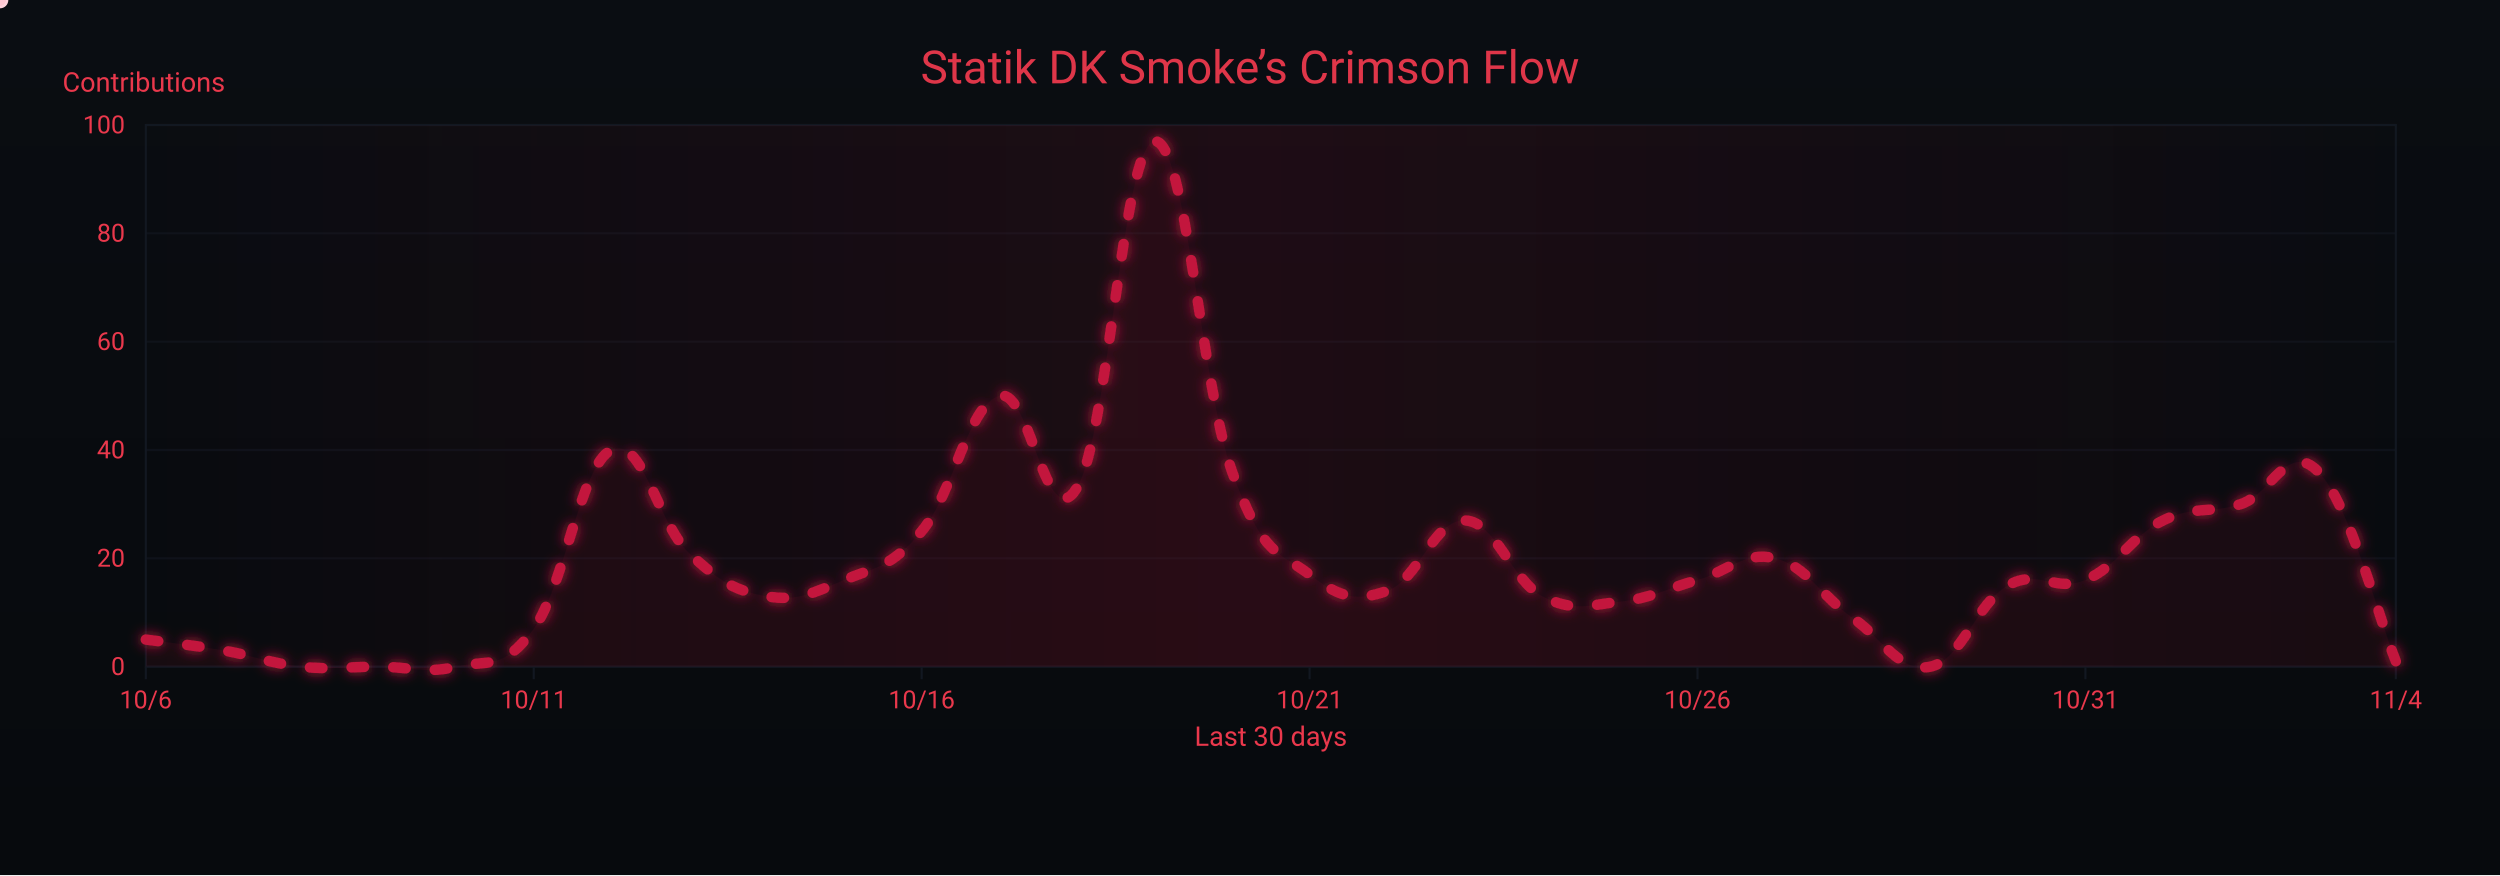
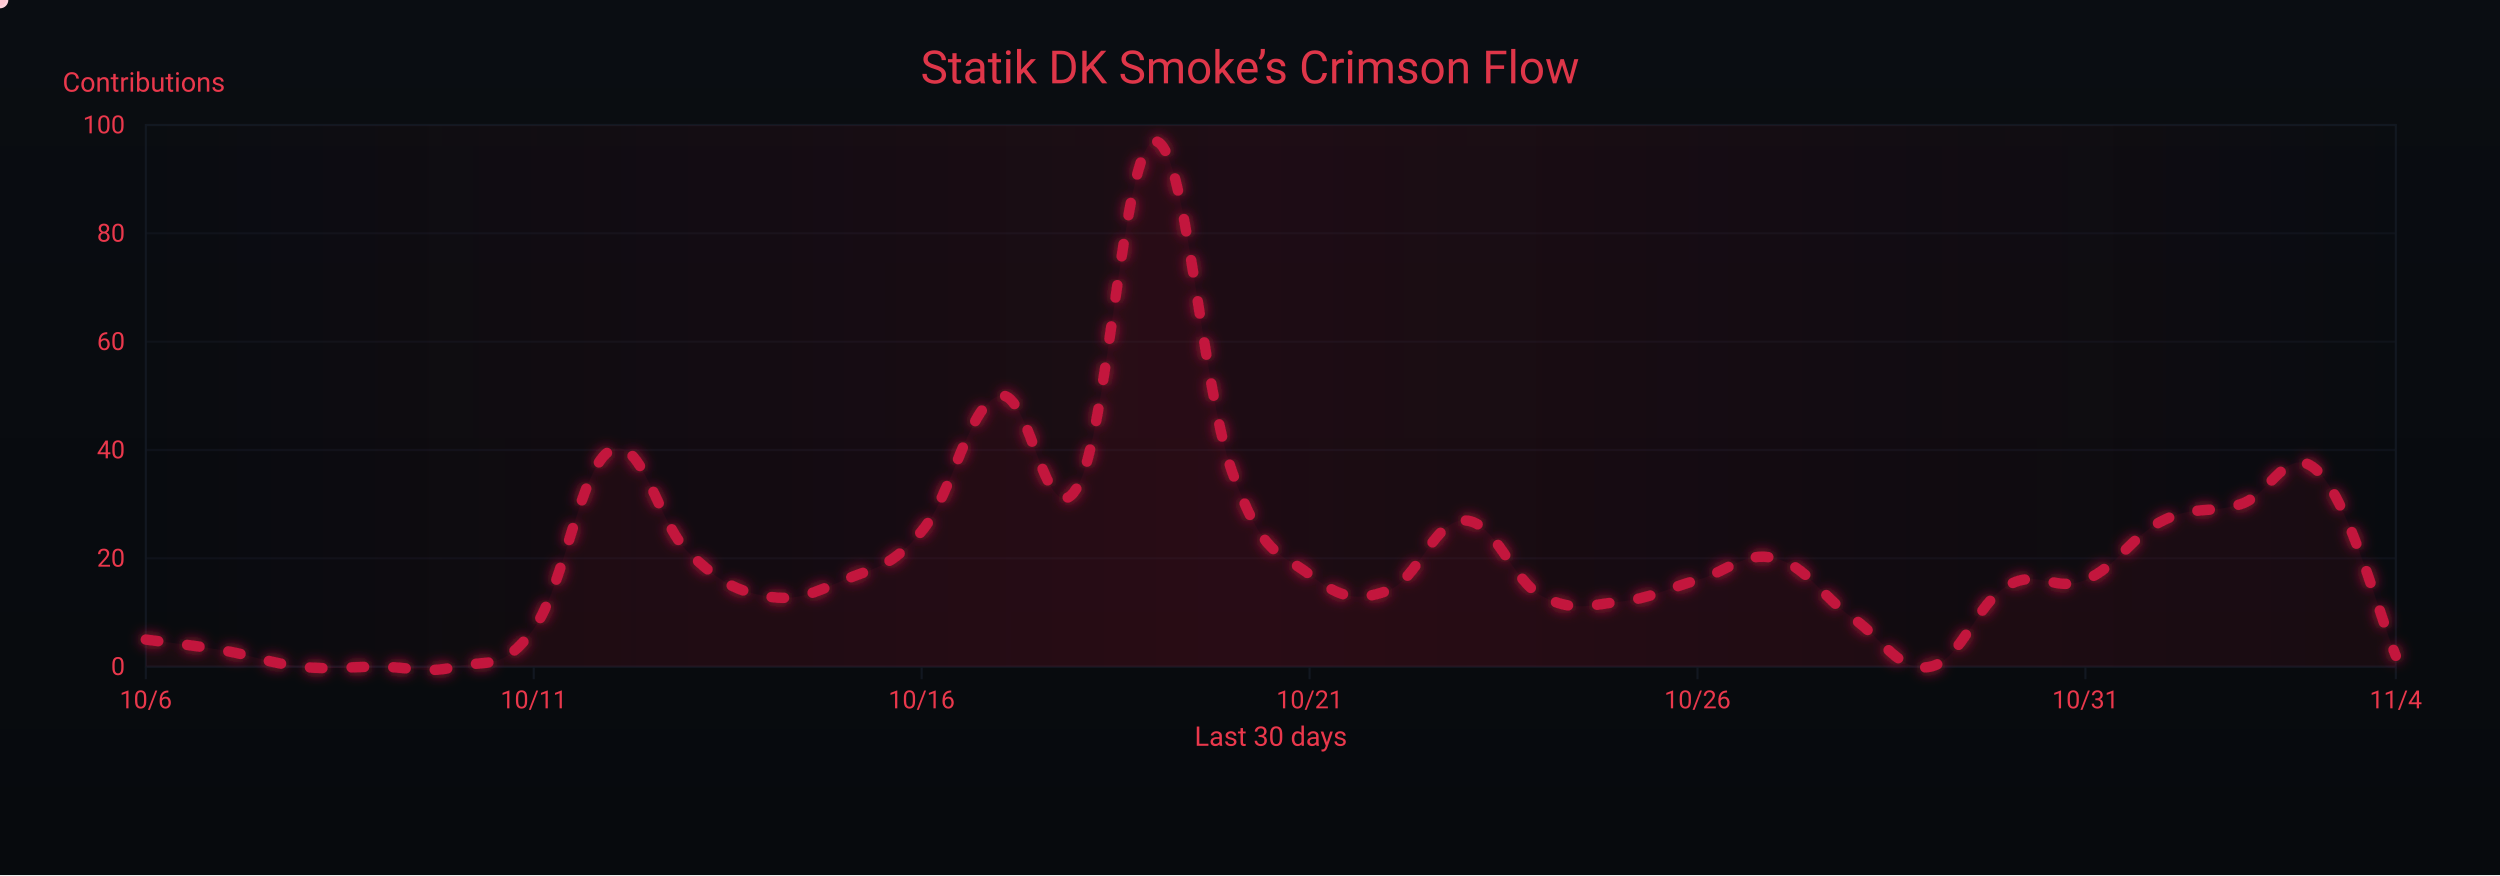
<svg xmlns="http://www.w3.org/2000/svg" width="1200" height="420" viewBox="0 0 1200 420" role="img" aria-label="Crimson Flow Graph">
  <defs>
    <linearGradient id="bgGrad" x1="0" y1="0" x2="0" y2="1">
      <stop offset="0%" stop-color="#0a0d12" />
      <stop offset="100%" stop-color="#070a0d" />
    </linearGradient>
    <filter id="glow">
      <feGaussianBlur stdDeviation="3" result="b1" />
      <feMerge>
        <feMergeNode in="b1" />
        <feMergeNode in="SourceGraphic" />
      </feMerge>
    </filter>
    <linearGradient id="sheen" x1="0" y1="0" x2="1" y2="0">
      <stop offset="0%" stop-color="#9b0e2a" stop-opacity="0" />
      <stop offset="50%" stop-color="#9b0e2a" stop-opacity=".14" />
      <stop offset="100%" stop-color="#9b0e2a" stop-opacity="0" />
      <animateTransform attributeName="gradientTransform" type="translate" from="-1 0" to="1 0" dur="9s" repeatCount="indefinite" />
    </linearGradient>
  </defs>
  <rect width="1200" height="420" fill="url(#bgGrad)" />
  <rect x="70" y="60" width="1080" height="260" fill="none" stroke="#121821" stroke-width="1" />
  <g font-family="ui-sans-serif,system-ui,-apple-system,Segoe UI,Roboto,Ubuntu,Arial" font-size="12">
    <path d="M70,320.0 H1150" stroke="#121821" stroke-width="1" opacity="0.6" />
    <text x="60" y="324.0" text-anchor="end" fill="#ea384c">0</text>
    <path d="M70,268.0 H1150" stroke="#121821" stroke-width="1" opacity="0.6" />
    <text x="60" y="272.0" text-anchor="end" fill="#ea384c">20</text>
    <path d="M70,216.0 H1150" stroke="#121821" stroke-width="1" opacity="0.6" />
    <text x="60" y="220.0" text-anchor="end" fill="#ea384c">40</text>
    <path d="M70,164.0 H1150" stroke="#121821" stroke-width="1" opacity="0.6" />
    <text x="60" y="168.0" text-anchor="end" fill="#ea384c">60</text>
    <path d="M70,112.0 H1150" stroke="#121821" stroke-width="1" opacity="0.6" />
    <text x="60" y="116.0" text-anchor="end" fill="#ea384c">80</text>
    <path d="M70,60.0 H1150" stroke="#121821" stroke-width="1" opacity="0.6" />
    <text x="60" y="64.0" text-anchor="end" fill="#ea384c">100</text>
    <text x="30" y="44" fill="#ea384c" font-size="13">Contributions</text>
  </g>
  <g font-family="ui-sans-serif,system-ui,-apple-system,Segoe UI,Roboto,Ubuntu,Arial" font-size="12">
    <path d="M70.0,320 V326" stroke="#121821" stroke-width="1" />
    <text x="70.0" y="340" text-anchor="middle" fill="#ea384c">10/6</text>
    <path d="M256.2,320 V326" stroke="#121821" stroke-width="1" />
    <text x="256.2" y="340" text-anchor="middle" fill="#ea384c">10/11</text>
    <path d="M442.4,320 V326" stroke="#121821" stroke-width="1" />
    <text x="442.4" y="340" text-anchor="middle" fill="#ea384c">10/16</text>
    <path d="M628.6,320 V326" stroke="#121821" stroke-width="1" />
    <text x="628.6" y="340" text-anchor="middle" fill="#ea384c">10/21</text>
    <path d="M814.8,320 V326" stroke="#121821" stroke-width="1" />
    <text x="814.8" y="340" text-anchor="middle" fill="#ea384c">10/26</text>
    <path d="M1001.0,320 V326" stroke="#121821" stroke-width="1" />
    <text x="1001.0" y="340" text-anchor="middle" fill="#ea384c">10/31</text>
    <path d="M1150.0,320 V326" stroke="#121821" stroke-width="1" />
    <text x="1150.0" y="340" text-anchor="middle" fill="#ea384c">11/4</text>
    <text x="610" y="358" text-anchor="middle" fill="#ea384c" font-size="13">Last 30 days</text>
  </g>
  <rect x="70" y="60" width="1080" height="260" fill="url(#sheen)" />
  <text x="600" y="40" text-anchor="middle" font-family="ui-sans-serif,system-ui,-apple-system,Segoe UI,Roboto,Ubuntu,Arial" font-size="22" fill="#ea384c" opacity=".95">Statik DK Smoke’s Crimson Flow</text>
-   <path d="M70.0,307.0 C77.4,308.0 92.3,309.6 107.2,312.2 C122.1,314.8 129.6,318.4 144.5,320.0 C159.4,321.6 166.8,320.0 181.7,320.0 C196.6,320.0 204.1,323.6 219.0,320.0 C233.9,316.4 241.3,322.6 256.2,301.8 C271.1,281.0 278.6,223.3 293.4,216.0 C308.3,208.7 315.8,251.4 330.7,265.4 C345.6,279.4 353.0,283.6 367.9,286.2 C382.8,288.8 390.3,284.6 405.2,278.4 C420.1,272.2 427.5,272.7 442.4,255.0 C457.3,237.3 464.8,194.2 479.7,190.0 C494.6,185.8 502.0,258.6 516.9,234.2 C531.8,209.8 539.2,69.4 554.1,67.8 C569.0,66.2 576.5,184.8 591.4,226.4 C606.3,268.0 613.7,264.4 628.6,275.8 C643.5,287.2 651.0,288.8 665.9,283.6 C680.8,278.4 688.2,249.3 703.1,249.8 C718.0,250.3 725.4,278.4 740.3,286.2 C755.2,294.0 762.7,290.4 777.6,288.8 C792.5,287.2 799.9,282.6 814.8,278.4 C829.7,274.2 837.2,264.4 852.1,268.0 C867.0,271.6 874.4,286.2 889.3,296.6 C904.2,307.0 911.7,323.1 926.6,320.0 C941.4,316.9 948.9,289.3 963.8,281.0 C978.7,272.7 986.1,284.6 1001.0,278.4 C1015.9,272.2 1023.4,257.1 1038.3,249.8 C1053.2,242.5 1060.6,246.7 1075.5,242.0 C1090.4,237.3 1097.9,211.3 1112.8,226.4 C1127.7,241.5 1142.6,299.2 1150.0,317.4 L 1150,320 L 70,320 Z" fill="#7a0f26" opacity=".13">
+   <path d="M70.0,307.0 C77.4,308.0 92.3,309.6 107.2,312.2 C122.1,314.8 129.6,318.4 144.5,320.0 C159.4,321.6 166.8,320.0 181.7,320.0 C196.6,320.0 204.1,323.6 219.0,320.0 C233.9,316.4 241.3,322.6 256.2,301.8 C271.1,281.0 278.6,223.3 293.4,216.0 C308.3,208.7 315.8,251.4 330.7,265.4 C345.6,279.4 353.0,283.6 367.9,286.2 C382.8,288.8 390.3,284.6 405.2,278.4 C420.1,272.2 427.5,272.7 442.4,255.0 C457.3,237.3 464.8,194.2 479.7,190.0 C494.6,185.8 502.0,258.6 516.9,234.2 C531.8,209.8 539.2,69.4 554.1,67.8 C569.0,66.2 576.5,184.8 591.4,226.4 C606.3,268.0 613.7,264.4 628.6,275.8 C643.5,287.2 651.0,288.8 665.9,283.6 C680.8,278.4 688.2,249.3 703.1,249.8 C718.0,250.3 725.4,278.4 740.3,286.2 C755.2,294.0 762.7,290.4 777.6,288.8 C792.5,287.2 799.9,282.6 814.8,278.4 C829.7,274.2 837.2,264.4 852.1,268.0 C867.0,271.6 874.4,286.2 889.3,296.6 C904.2,307.0 911.7,323.1 926.6,320.0 C941.4,316.9 948.9,289.3 963.8,281.0 C978.7,272.7 986.1,284.6 1001.0,278.4 C1015.9,272.2 1023.4,257.1 1038.3,249.8 C1053.2,242.5 1060.6,246.7 1075.5,242.0 C1090.4,237.3 1097.9,211.8 1112.8,226.4 C1127.7,241.0 1142.6,297.1 1150.0,314.8 L 1150,320 L 70,320 Z" fill="#7a0f26" opacity=".13">
    <animate attributeName="opacity" values=".10;.17;.10" dur="6s" repeatCount="indefinite" />
  </path>
-   <path id="curve" d="M70.0,307.0 C77.4,308.0 92.3,309.6 107.2,312.2 C122.1,314.8 129.6,318.4 144.5,320.0 C159.4,321.6 166.8,320.0 181.7,320.0 C196.6,320.0 204.1,323.6 219.0,320.0 C233.9,316.4 241.3,322.6 256.2,301.8 C271.1,281.0 278.6,223.3 293.4,216.0 C308.3,208.7 315.8,251.4 330.7,265.4 C345.6,279.4 353.0,283.6 367.9,286.2 C382.8,288.8 390.3,284.6 405.2,278.4 C420.1,272.2 427.5,272.7 442.4,255.0 C457.3,237.3 464.8,194.2 479.7,190.0 C494.6,185.8 502.0,258.6 516.9,234.2 C531.8,209.8 539.2,69.4 554.1,67.8 C569.0,66.2 576.5,184.8 591.4,226.4 C606.3,268.0 613.7,264.4 628.6,275.8 C643.5,287.2 651.0,288.8 665.9,283.6 C680.8,278.4 688.2,249.3 703.1,249.8 C718.0,250.3 725.4,278.4 740.3,286.2 C755.2,294.0 762.7,290.4 777.6,288.8 C792.5,287.2 799.9,282.6 814.8,278.4 C829.7,274.2 837.2,264.4 852.1,268.0 C867.0,271.6 874.4,286.2 889.3,296.6 C904.2,307.0 911.7,323.1 926.6,320.0 C941.4,316.9 948.9,289.3 963.8,281.0 C978.7,272.7 986.1,284.6 1001.0,278.4 C1015.9,272.2 1023.4,257.1 1038.3,249.8 C1053.2,242.5 1060.6,246.7 1075.5,242.0 C1090.4,237.3 1097.9,211.3 1112.8,226.4 C1127.7,241.5 1142.6,299.2 1150.0,317.4" fill="none" stroke="#c3193d" stroke-width="5" stroke-linecap="round" stroke-linejoin="round" stroke-dasharray="6 14" filter="url(#glow)">
+   <path id="curve" d="M70.0,307.0 C77.4,308.0 92.3,309.6 107.2,312.2 C122.1,314.8 129.6,318.4 144.5,320.0 C159.4,321.6 166.8,320.0 181.7,320.0 C196.6,320.0 204.1,323.6 219.0,320.0 C233.9,316.4 241.3,322.6 256.2,301.8 C271.1,281.0 278.6,223.3 293.4,216.0 C308.3,208.7 315.8,251.4 330.7,265.4 C345.6,279.4 353.0,283.6 367.9,286.2 C382.8,288.8 390.3,284.6 405.2,278.4 C420.1,272.2 427.5,272.7 442.4,255.0 C457.3,237.3 464.8,194.2 479.7,190.0 C494.6,185.8 502.0,258.6 516.9,234.2 C531.8,209.8 539.2,69.4 554.1,67.8 C569.0,66.2 576.5,184.8 591.4,226.4 C606.3,268.0 613.7,264.4 628.6,275.8 C643.5,287.2 651.0,288.8 665.9,283.6 C680.8,278.4 688.2,249.3 703.1,249.8 C718.0,250.3 725.4,278.4 740.3,286.2 C755.2,294.0 762.7,290.4 777.6,288.8 C792.5,287.2 799.9,282.6 814.8,278.4 C829.7,274.2 837.2,264.4 852.1,268.0 C867.0,271.6 874.4,286.2 889.3,296.6 C904.2,307.0 911.7,323.1 926.6,320.0 C941.4,316.9 948.9,289.3 963.8,281.0 C978.7,272.7 986.1,284.6 1001.0,278.4 C1015.9,272.2 1023.4,257.1 1038.3,249.8 C1053.2,242.5 1060.6,246.7 1075.5,242.0 C1090.4,237.3 1097.9,211.8 1112.8,226.4 C1127.7,241.0 1142.6,297.1 1150.0,314.8" fill="none" stroke="#c3193d" stroke-width="5" stroke-linecap="round" stroke-linejoin="round" stroke-dasharray="6 14" filter="url(#glow)">
    <animate attributeName="stroke-dashoffset" values="0;-220" dur="4.8s" repeatCount="indefinite" />
  </path>
  <g fill="#ffd1db">
    <circle r="4">
      <animateMotion dur="7s" rotate="auto" repeatCount="indefinite">
        <mpath href="#curve" />
      </animateMotion>
      <animate attributeName="opacity" values="1;.3;1" dur="2.2s" repeatCount="indefinite" />
    </circle>
    <circle r="3" fill="#ffffff">
      <animateMotion dur="8.2s" begin="1s" rotate="auto" repeatCount="indefinite">
        <mpath href="#curve" />
      </animateMotion>
      <animate attributeName="opacity" values=".7;.2;.7" dur="2.4s" repeatCount="indefinite" />
    </circle>
    <circle r="3" fill="#ffc7d3">
      <animateMotion dur="6s" begin="2s" rotate="auto" repeatCount="indefinite">
        <mpath href="#curve" />
      </animateMotion>
      <animate attributeName="opacity" values=".8;.3;.8" dur="2s" repeatCount="indefinite" />
    </circle>
  </g>
</svg>
